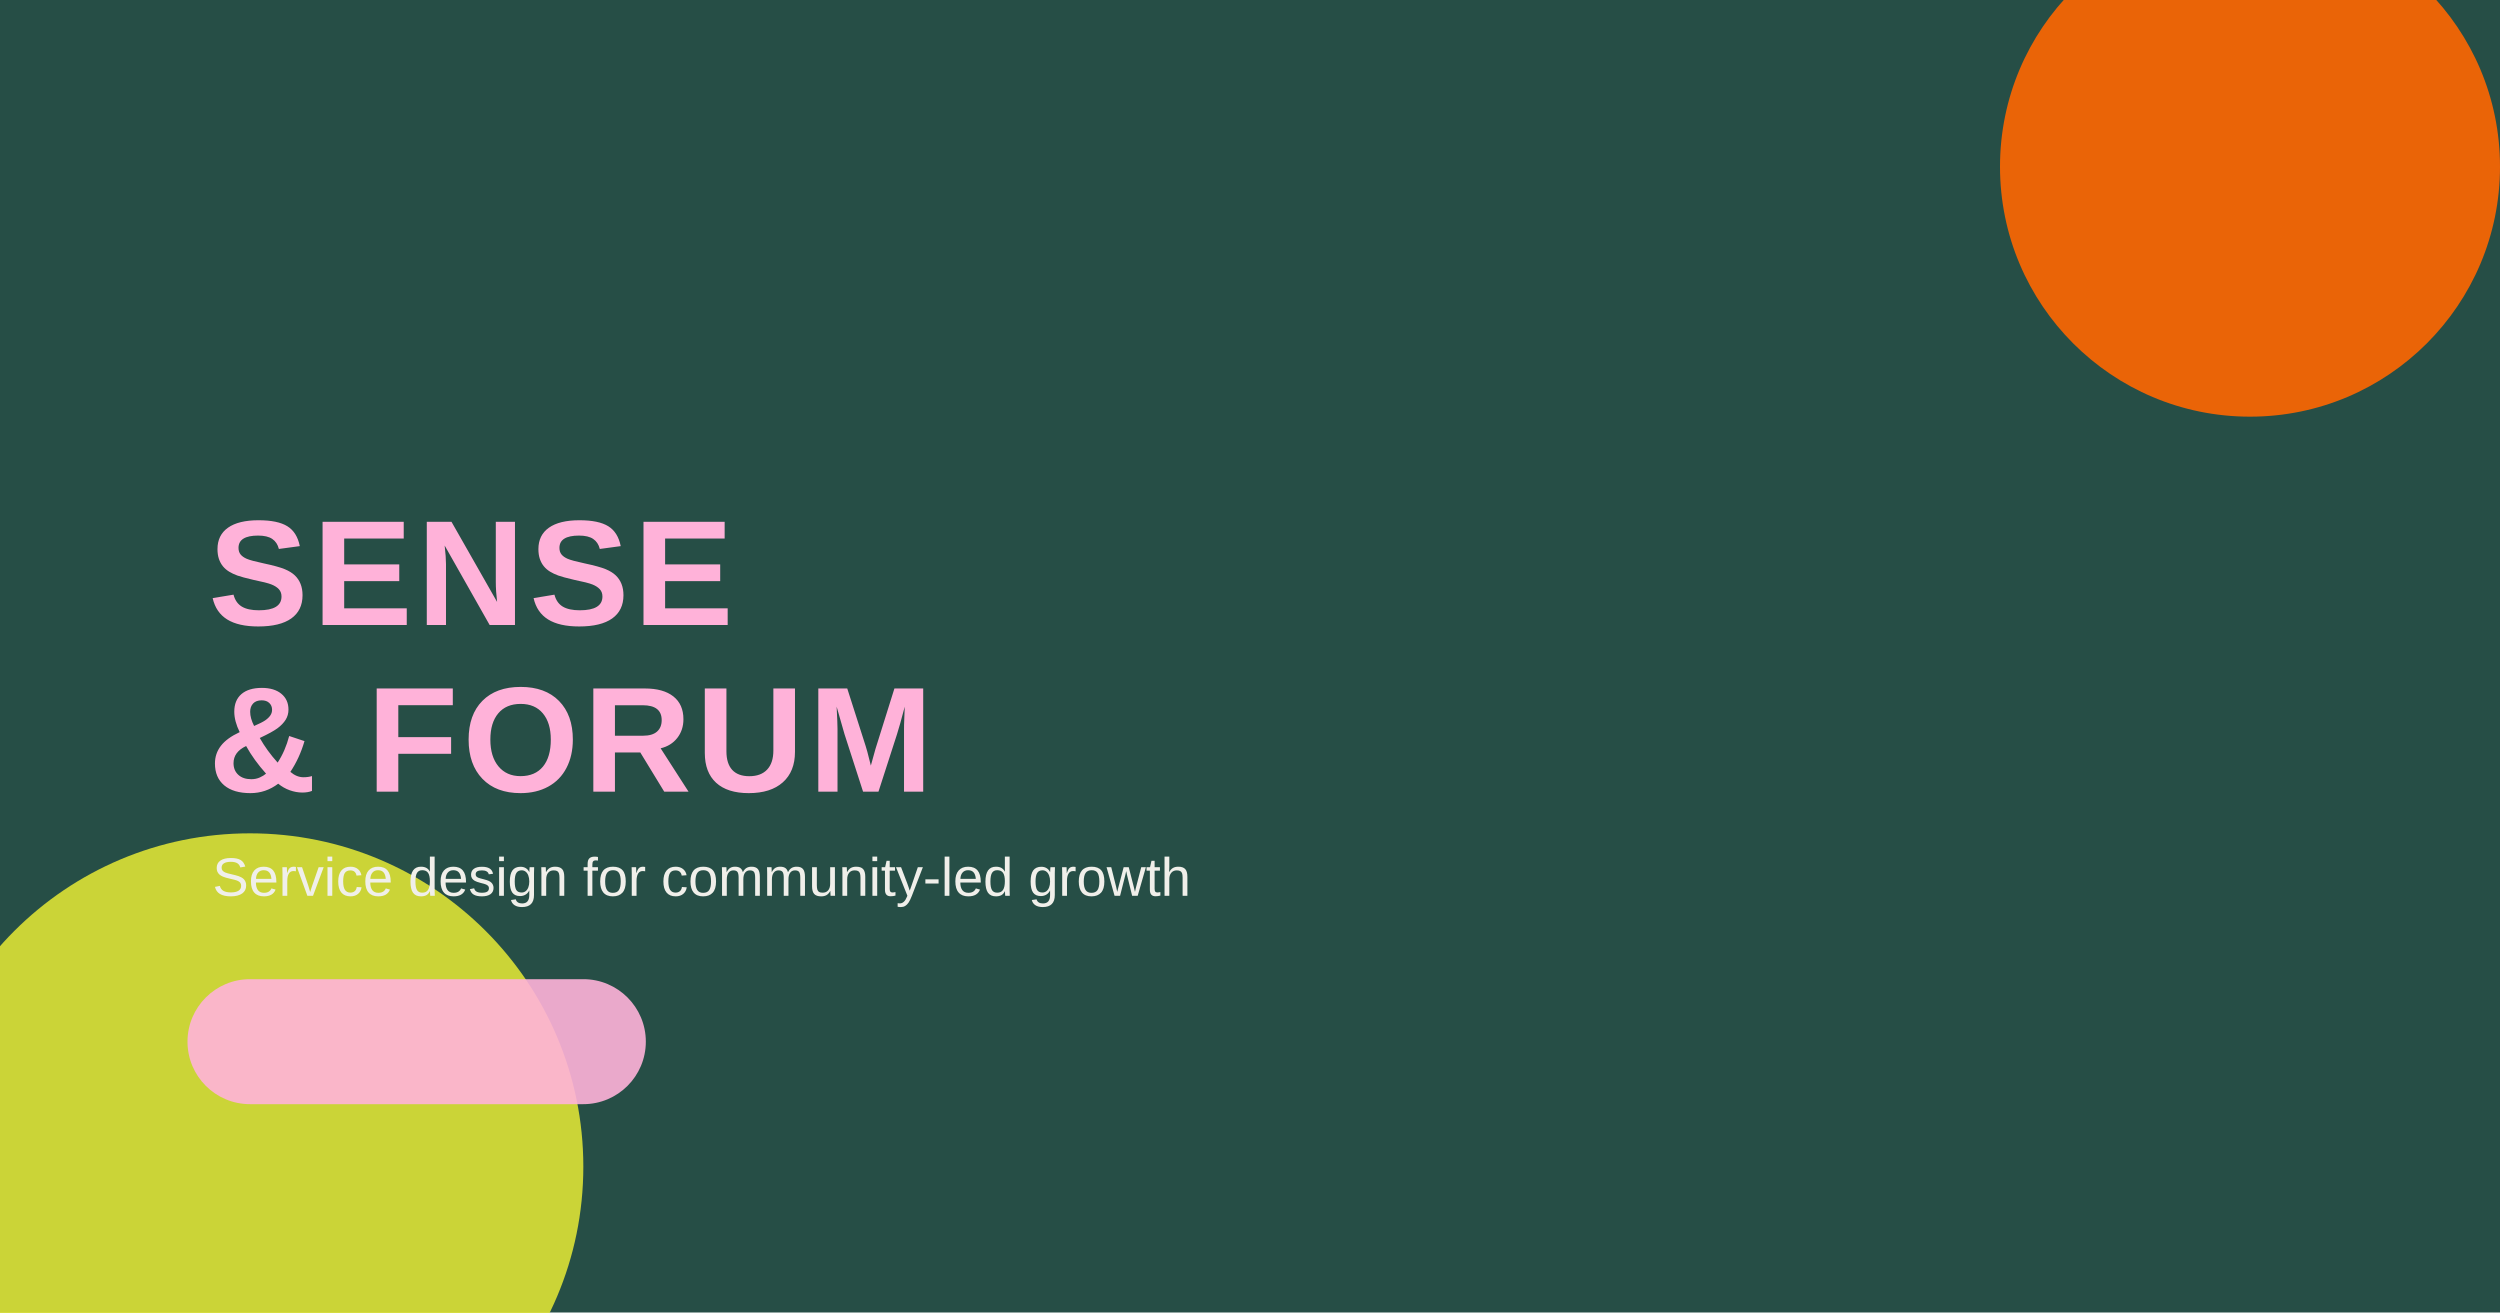
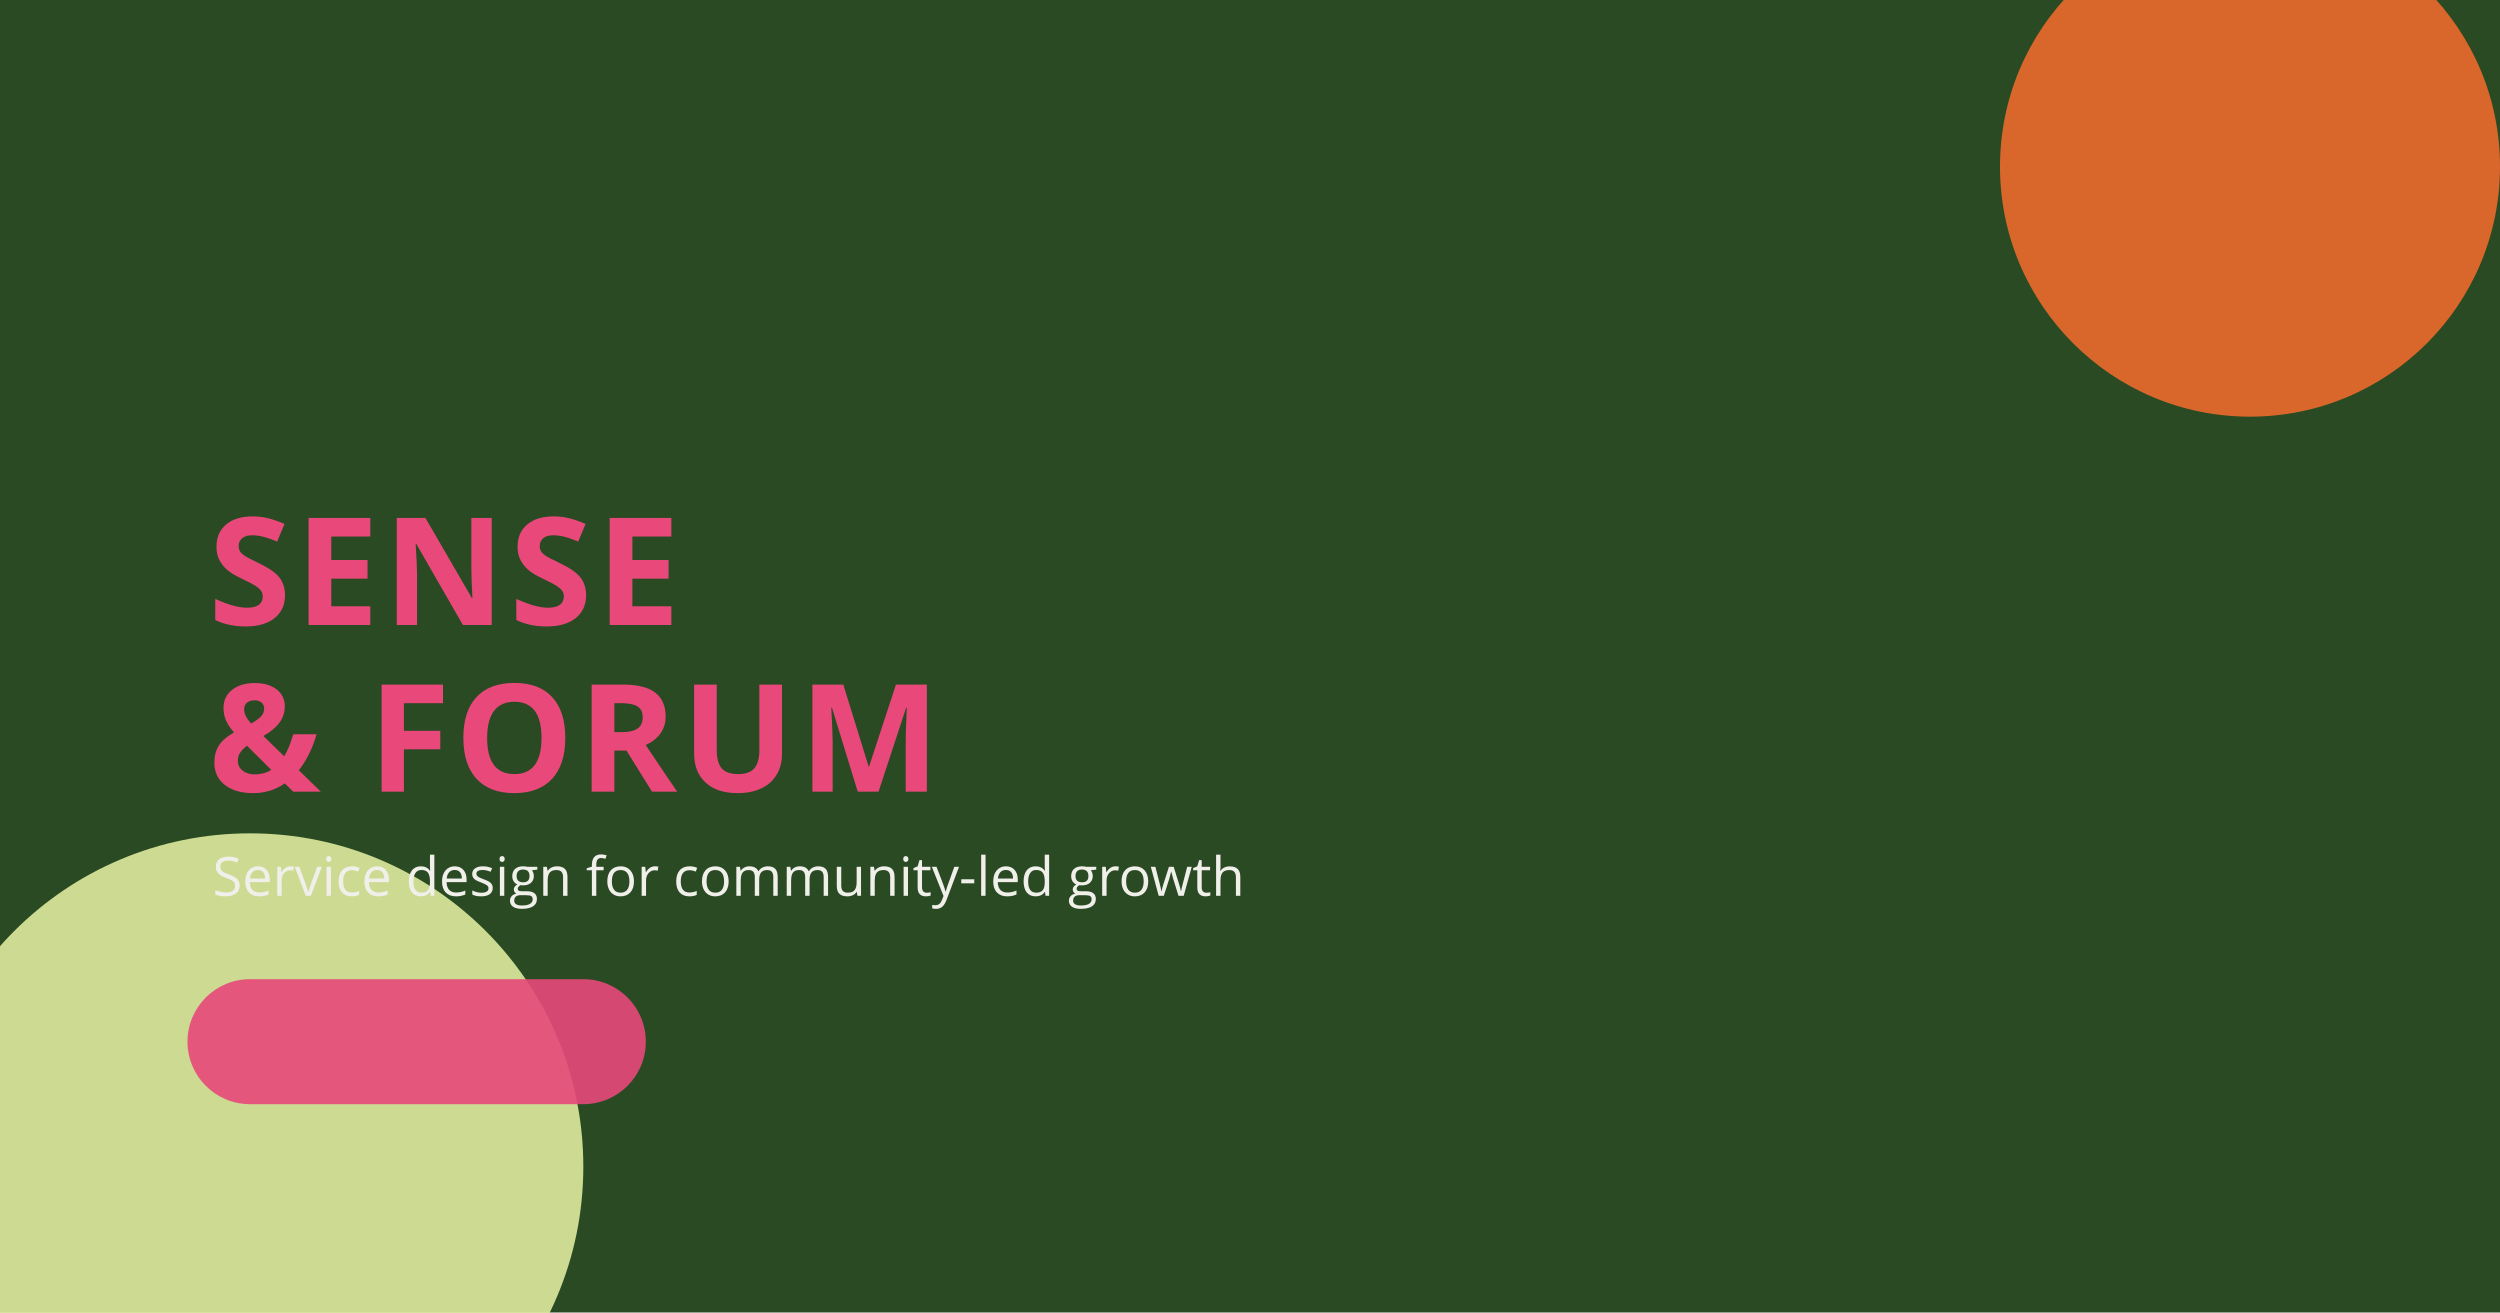
<svg xmlns="http://www.w3.org/2000/svg" width="1200" height="630" viewBox="0 0 1200 630">
-   <rect width="1200" height="630" fill="#264E46" />
-   <circle cx="1080" cy="80" r="120" fill="#FF6600" opacity="0.9" />
-   <circle cx="120" cy="560" r="160" fill="#DDE235" opacity="0.9" />
-   <rect x="90" y="470" width="220" height="60" rx="30" fill="#FFB2D9" opacity="0.9" />
-   <text x="100" y="300" font-family="Poppins, Arial, sans-serif" font-weight="700" font-size="72" letter-spacing="2" fill="#FFB2D9">SENSE</text>
-   <text x="100" y="380" font-family="Poppins, Arial, sans-serif" font-weight="700" font-size="72" letter-spacing="2" fill="#FFB2D9">&amp; FORUM</text>
-   <text x="102" y="430" font-family="Poppins, Arial, sans-serif" font-weight="500" font-size="26" fill="#F0EFEA">Service design for community-led growth</text>
+   <rect width="1200" height="630" fill="#294A22" />
+   <circle cx="1080" cy="80" r="120" fill="#EC6A2C" opacity="0.9" />
+   <circle cx="120" cy="560" r="160" fill="#DEEA9E" opacity="0.9" />
+   <rect x="90" y="470" width="220" height="60" rx="30" fill="#E8487A" opacity="0.9" />
+   <text x="100" y="300" font-family="'Open Sans', Arial, sans-serif" font-weight="700" font-size="72" letter-spacing="2" fill="#E8487A">SENSE</text>
+   <text x="100" y="380" font-family="'Open Sans', Arial, sans-serif" font-weight="700" font-size="72" letter-spacing="2" fill="#E8487A">&amp; FORUM</text>
+   <text x="102" y="430" font-family="'Open Sans', Arial, sans-serif" font-weight="500" font-size="26" fill="#F0EFEA">Service design for community-led growth</text>
</svg>
